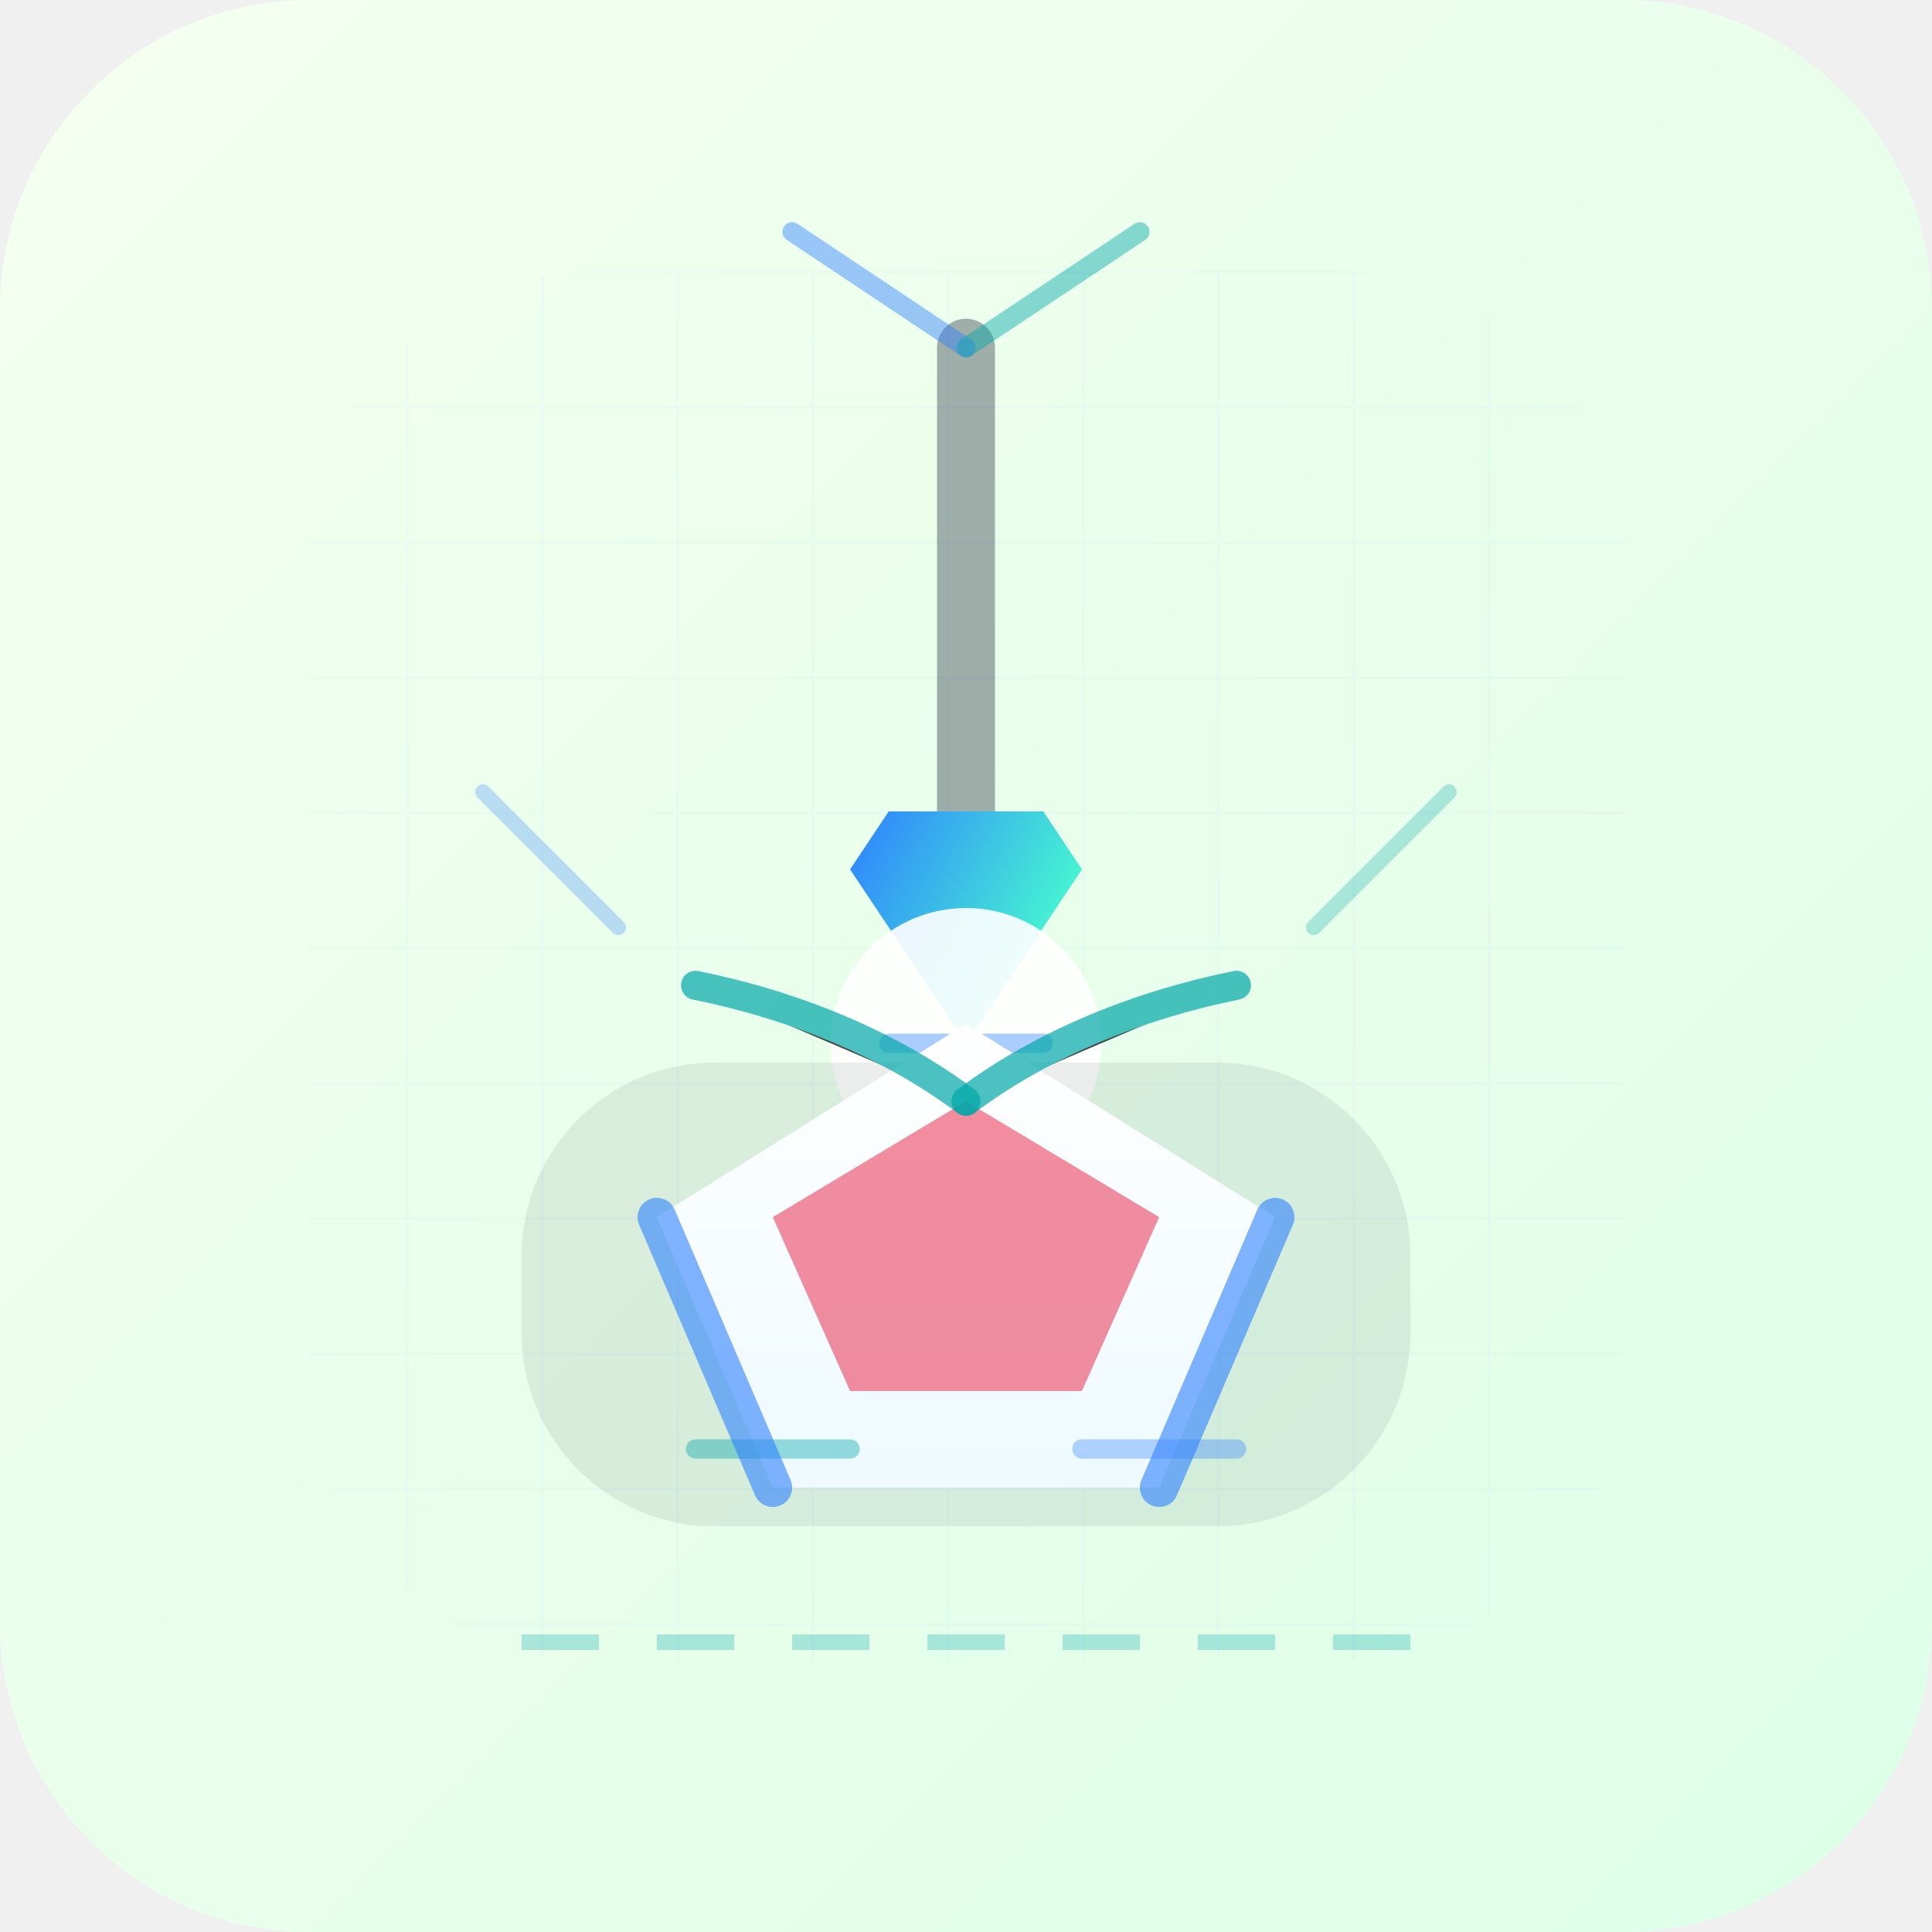
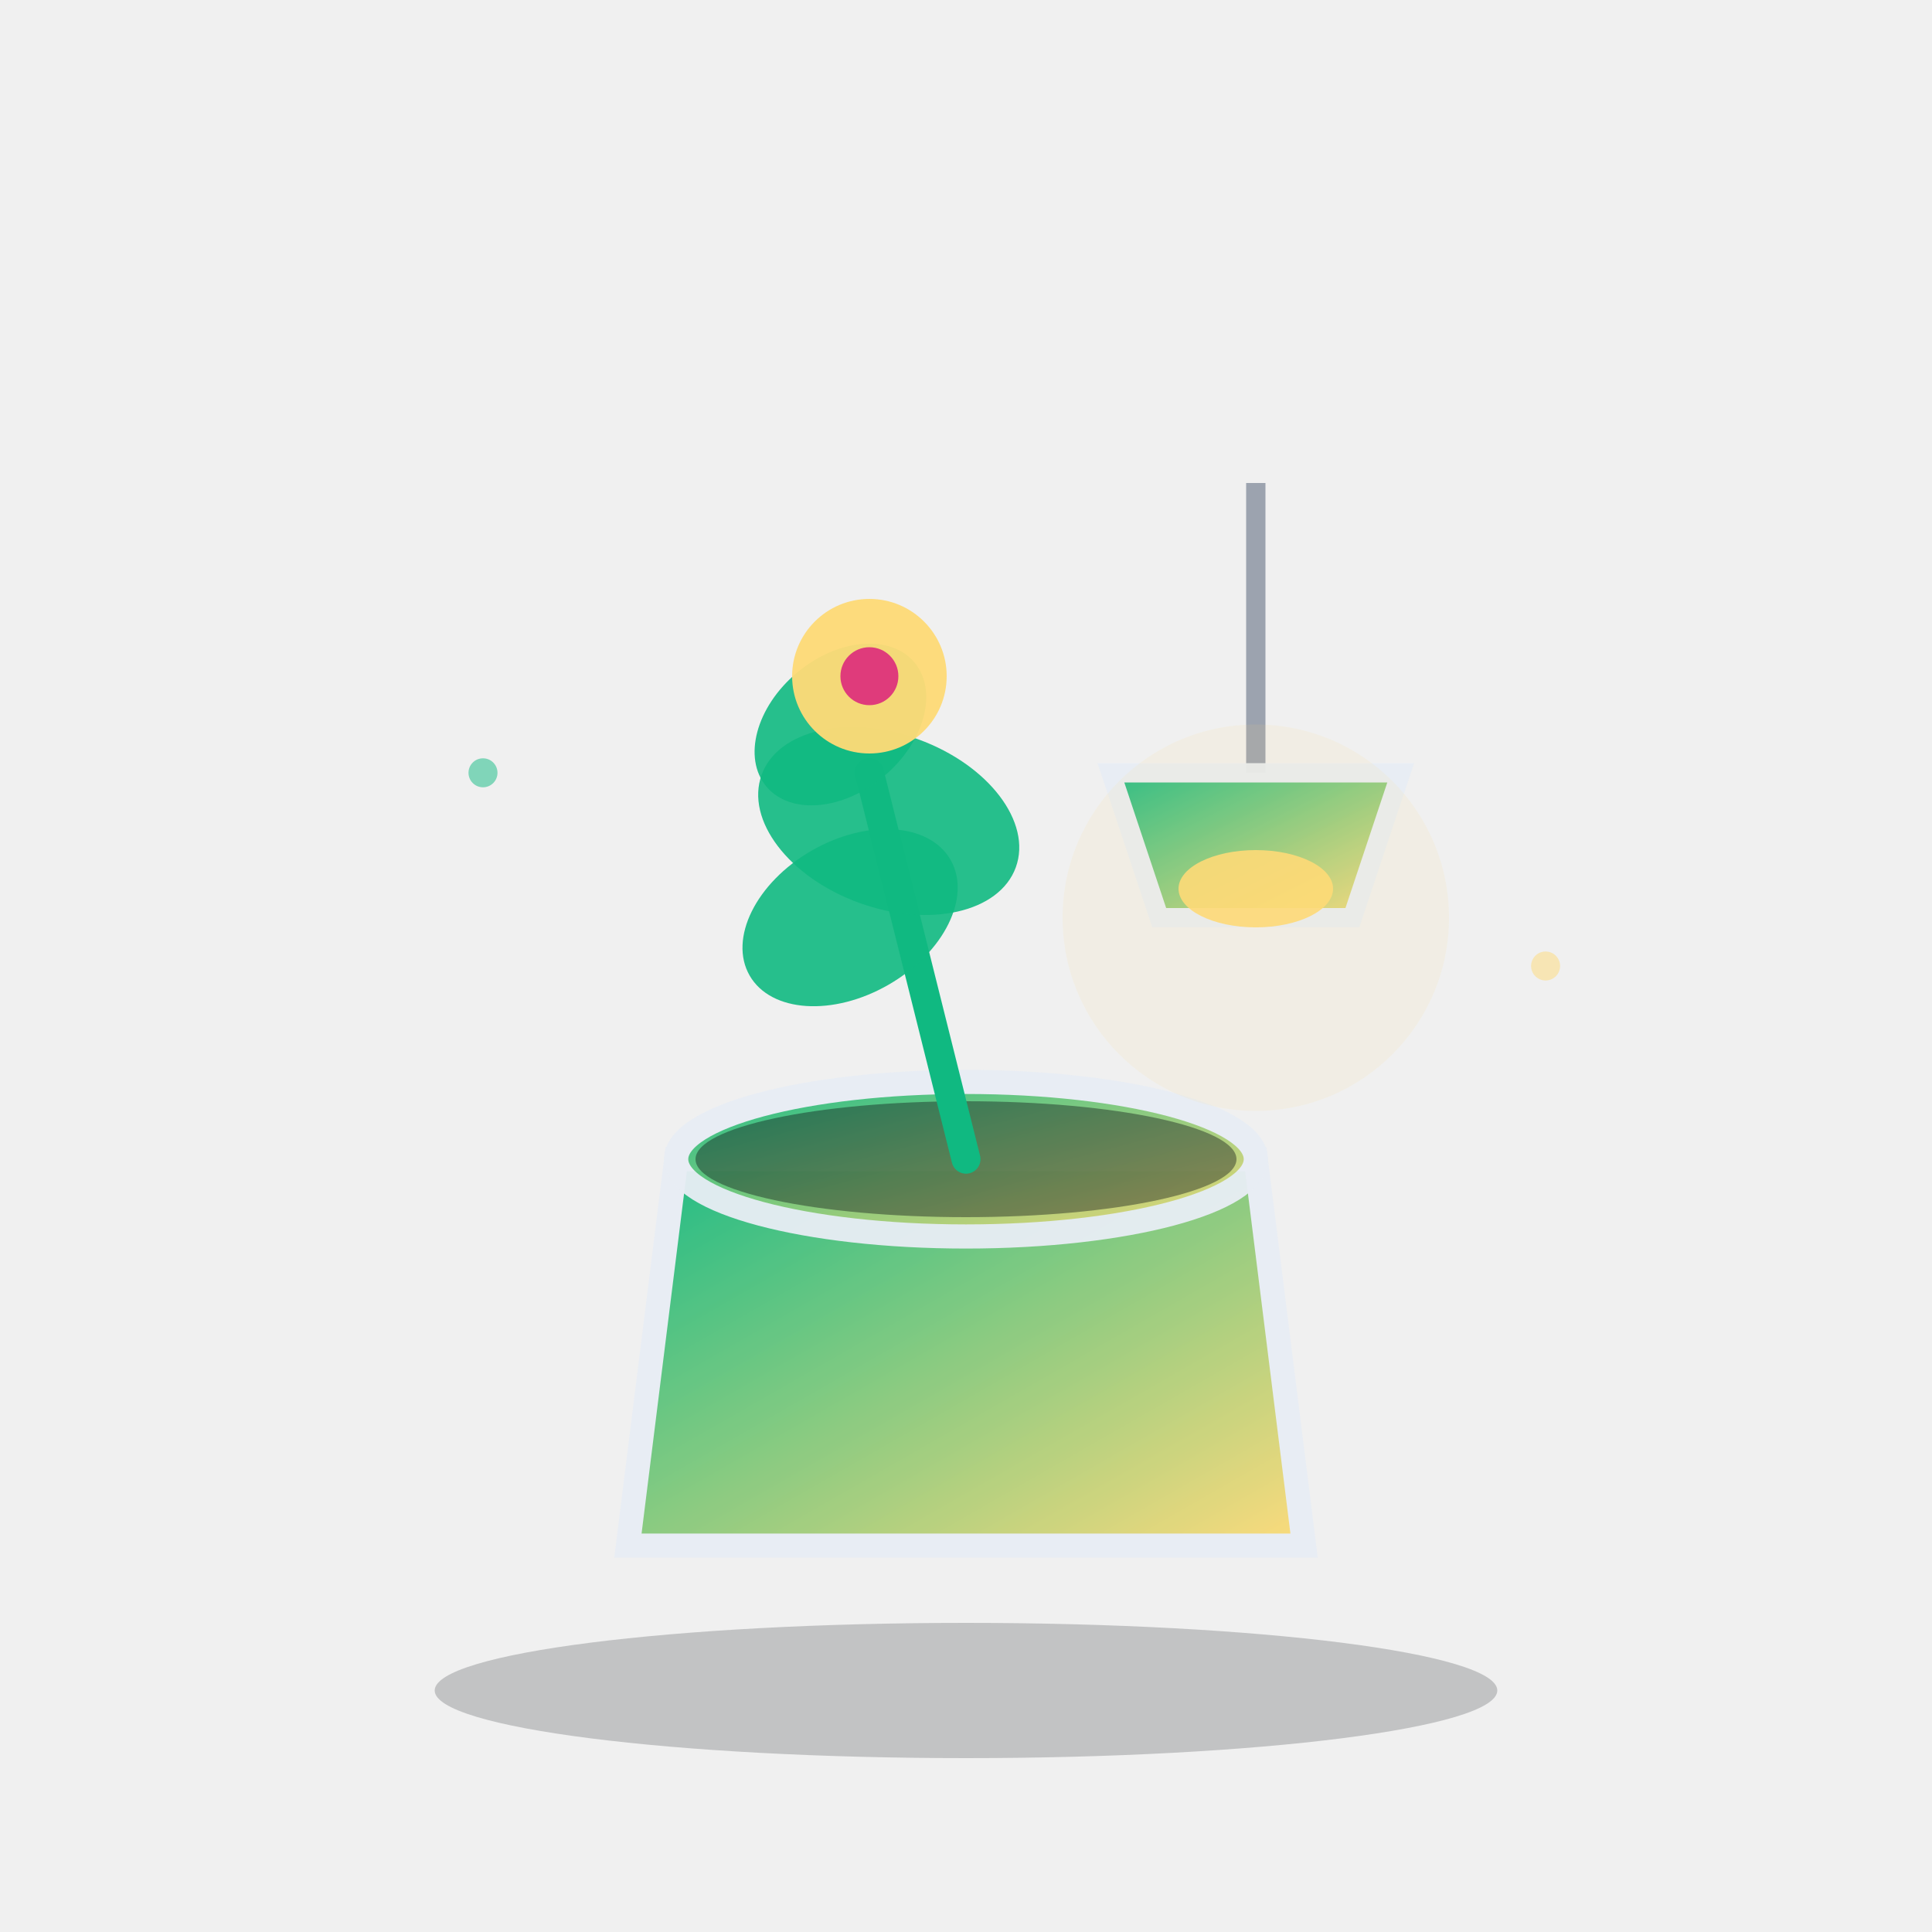
- <svg xmlns="http://www.w3.org/2000/svg" viewBox="0 0 200 200" role="img" aria-labelledby="title desc">
+ <svg xmlns="http://www.w3.org/2000/svg" viewBox="0 0 200 200" fill="none">
  <defs>
-     <linearGradient id="bg" x1="0%" y1="0%" x2="100%" y2="100%">
-       <stop offset="0%" stop-color="#f5fff0" />
-       <stop offset="100%" stop-color="#dcffe8" />
+     <linearGradient id="grad-deco" x1="0%" y1="0%" x2="100%" y2="100%">
+       <stop offset="0%" style="stop-color:#10B981;stop-opacity:1" />
+       <stop offset="100%" style="stop-color:#FEDA77;stop-opacity:1" />
    </linearGradient>
-     <linearGradient id="lamp" x1="0%" y1="0%" x2="100%" y2="50%">
-       <stop offset="0%" stop-color="#2f80ff" />
-       <stop offset="100%" stop-color="#48ffcd" />
-     </linearGradient>
-     <linearGradient id="planter" x1="0%" y1="0%" x2="0%" y2="100%">
-       <stop offset="0%" stop-color="#ffffff" />
-       <stop offset="100%" stop-color="#eefaff" />
-     </linearGradient>
-     <pattern id="grid" width="14" height="14" patternUnits="userSpaceOnUse">
-       <path d="M14 0H0V14" fill="none" stroke="#2f80ff" stroke-width="0.6" opacity="0.12" />
-     </pattern>
  </defs>
-   <rect width="200" height="200" rx="32" fill="url(#bg)" />
-   <rect x="32" y="28" width="136" height="144" rx="30" fill="url(#grid)" opacity="0.25" />
-   <path d="M100 36v48" stroke="#0f172a" stroke-width="6" stroke-linecap="round" opacity="0.35" />
-   <path d="M100 36l-18-12" stroke="#2f80ff" stroke-width="2" stroke-linecap="round" opacity="0.45" />
-   <path d="M100 36l18-12" stroke="#00a6a8" stroke-width="2" stroke-linecap="round" opacity="0.45" />
-   <path d="M92 84h16l4 6-12 18-12-18z" fill="url(#lamp)" />
-   <circle cx="100" cy="108" r="14" fill="#ffffff" opacity="0.9" />
-   <path d="M92 108h16" stroke="#2f80ff" stroke-width="2" stroke-linecap="round" opacity="0.4" />
-   <rect x="54" y="110" width="92" height="48" rx="20" fill="#0f172a" opacity="0.08" />
-   <path d="M68 126l32-20 32 20-12 28H80z" fill="url(#planter)" />
-   <path d="M80 126l20-12 20 12-8 18h-24z" fill="#eb3b5a" opacity="0.58" />
-   <path d="M72 150h16" stroke="#00a6a8" stroke-width="2" stroke-linecap="round" opacity="0.4" />
-   <path d="M112 150h16" stroke="#2f80ff" stroke-width="2" stroke-linecap="round" opacity="0.35" />
-   <path d="M68 126l12 28" stroke="#2f80ff" stroke-width="4" stroke-linecap="round" opacity="0.6" />
-   <path d="M132 126l-12 28" stroke="#2f80ff" stroke-width="4" stroke-linecap="round" opacity="0.6" />
-   <path d="M100 114c-8-6-18-10-28-12" stroke="#00a6a8" stroke-width="3" stroke-linecap="round" opacity="0.7" />
-   <path d="M100 114c8-6 18-10 28-12" stroke="#00a6a8" stroke-width="3" stroke-linecap="round" opacity="0.7" />
-   <g fill="none" stroke-width="1.6" opacity="0.28">
-     <path d="M64 96l-14-14" stroke="#2f80ff" stroke-linecap="round" />
-     <path d="M136 96l14-14" stroke="#00a6a8" stroke-linecap="round" />
-     <path d="M54 170h92" stroke="#00a6a8" stroke-dasharray="8 6" />
+   <g class="planter">
+     <path d="M70 120 L65 160 L135 160 L130 120 Z" fill="url(#grad-deco)" stroke="#E8EDF4" stroke-width="2.5" opacity="0.95" />
+     <ellipse cx="100" cy="120" rx="30" ry="8" fill="url(#grad-deco)" stroke="#E8EDF4" stroke-width="2.5" opacity="0.95" />
+     <ellipse cx="100" cy="120" rx="28" ry="6" fill="#0B0F14" opacity="0.4" />
  </g>
+   <g class="plant">
+     <path d="M100 120 Q95 100 90 80" stroke="#10B981" stroke-width="3" stroke-linecap="round" fill="none">
+       <animateTransform attributeName="transform" type="rotate" values="0 100 120; -3 100 120; 0 100 120; 3 100 120; 0 100 120" dur="4s" repeatCount="indefinite" />
+     </path>
+     <ellipse cx="88" cy="95" rx="12" ry="8" fill="#10B981" opacity="0.9" transform="rotate(-30 88 95)">
+       <animate attributeName="opacity" values="0.9;0.7;0.9" dur="3s" repeatCount="indefinite" />
+     </ellipse>
+     <ellipse cx="92" cy="85" rx="14" ry="9" fill="#10B981" opacity="0.9" transform="rotate(20 92 85)">
+       <animate attributeName="opacity" values="0.9;0.7;0.9" dur="3.2s" repeatCount="indefinite" />
+     </ellipse>
+     <ellipse cx="87" cy="75" rx="10" ry="7" fill="#10B981" opacity="0.9" transform="rotate(-40 87 75)">
+       <animate attributeName="opacity" values="0.9;0.7;0.9" dur="2.8s" repeatCount="indefinite" />
+     </ellipse>
+     <circle cx="90" cy="70" r="8" fill="#FEDA77" opacity="0.95">
+       <animate attributeName="r" values="8;9;8" dur="2s" repeatCount="indefinite" />
+     </circle>
+     <circle cx="90" cy="70" r="3" fill="#DD2A7B" opacity="0.9" />
+   </g>
+   <g transform="translate(130, 50)">
+     <line x1="0" y1="0" x2="0" y2="30" stroke="#9CA3AF" stroke-width="2" />
+     <path d="M-15 30 L-10 45 L10 45 L15 30 Z" fill="url(#grad-deco)" stroke="#E8EDF4" stroke-width="2" opacity="0.95" />
+     <ellipse cx="0" cy="42" rx="8" ry="4" fill="#FEDA77" opacity="0.9">
+       <animate attributeName="opacity" values="0.9;0.5;0.9" dur="2s" repeatCount="indefinite" />
+     </ellipse>
+     <circle cx="0" cy="45" r="20" fill="#FEDA77" opacity="0.1">
+       <animate attributeName="r" values="20;25;20" dur="2s" repeatCount="indefinite" />
+     </circle>
+   </g>
+   <circle cx="50" cy="80" r="1.5" fill="#10B981" opacity="0.5">
+     <animate attributeName="cy" values="80;60;80" dur="5s" repeatCount="indefinite" />
+   </circle>
+   <circle cx="160" cy="100" r="1.5" fill="#FEDA77" opacity="0.5">
+     <animate attributeName="cy" values="100;80;100" dur="4.5s" repeatCount="indefinite" />
+   </circle>
+   <ellipse cx="100" cy="175" rx="55" ry="7" fill="#0B0F14" opacity="0.2" />
</svg>
